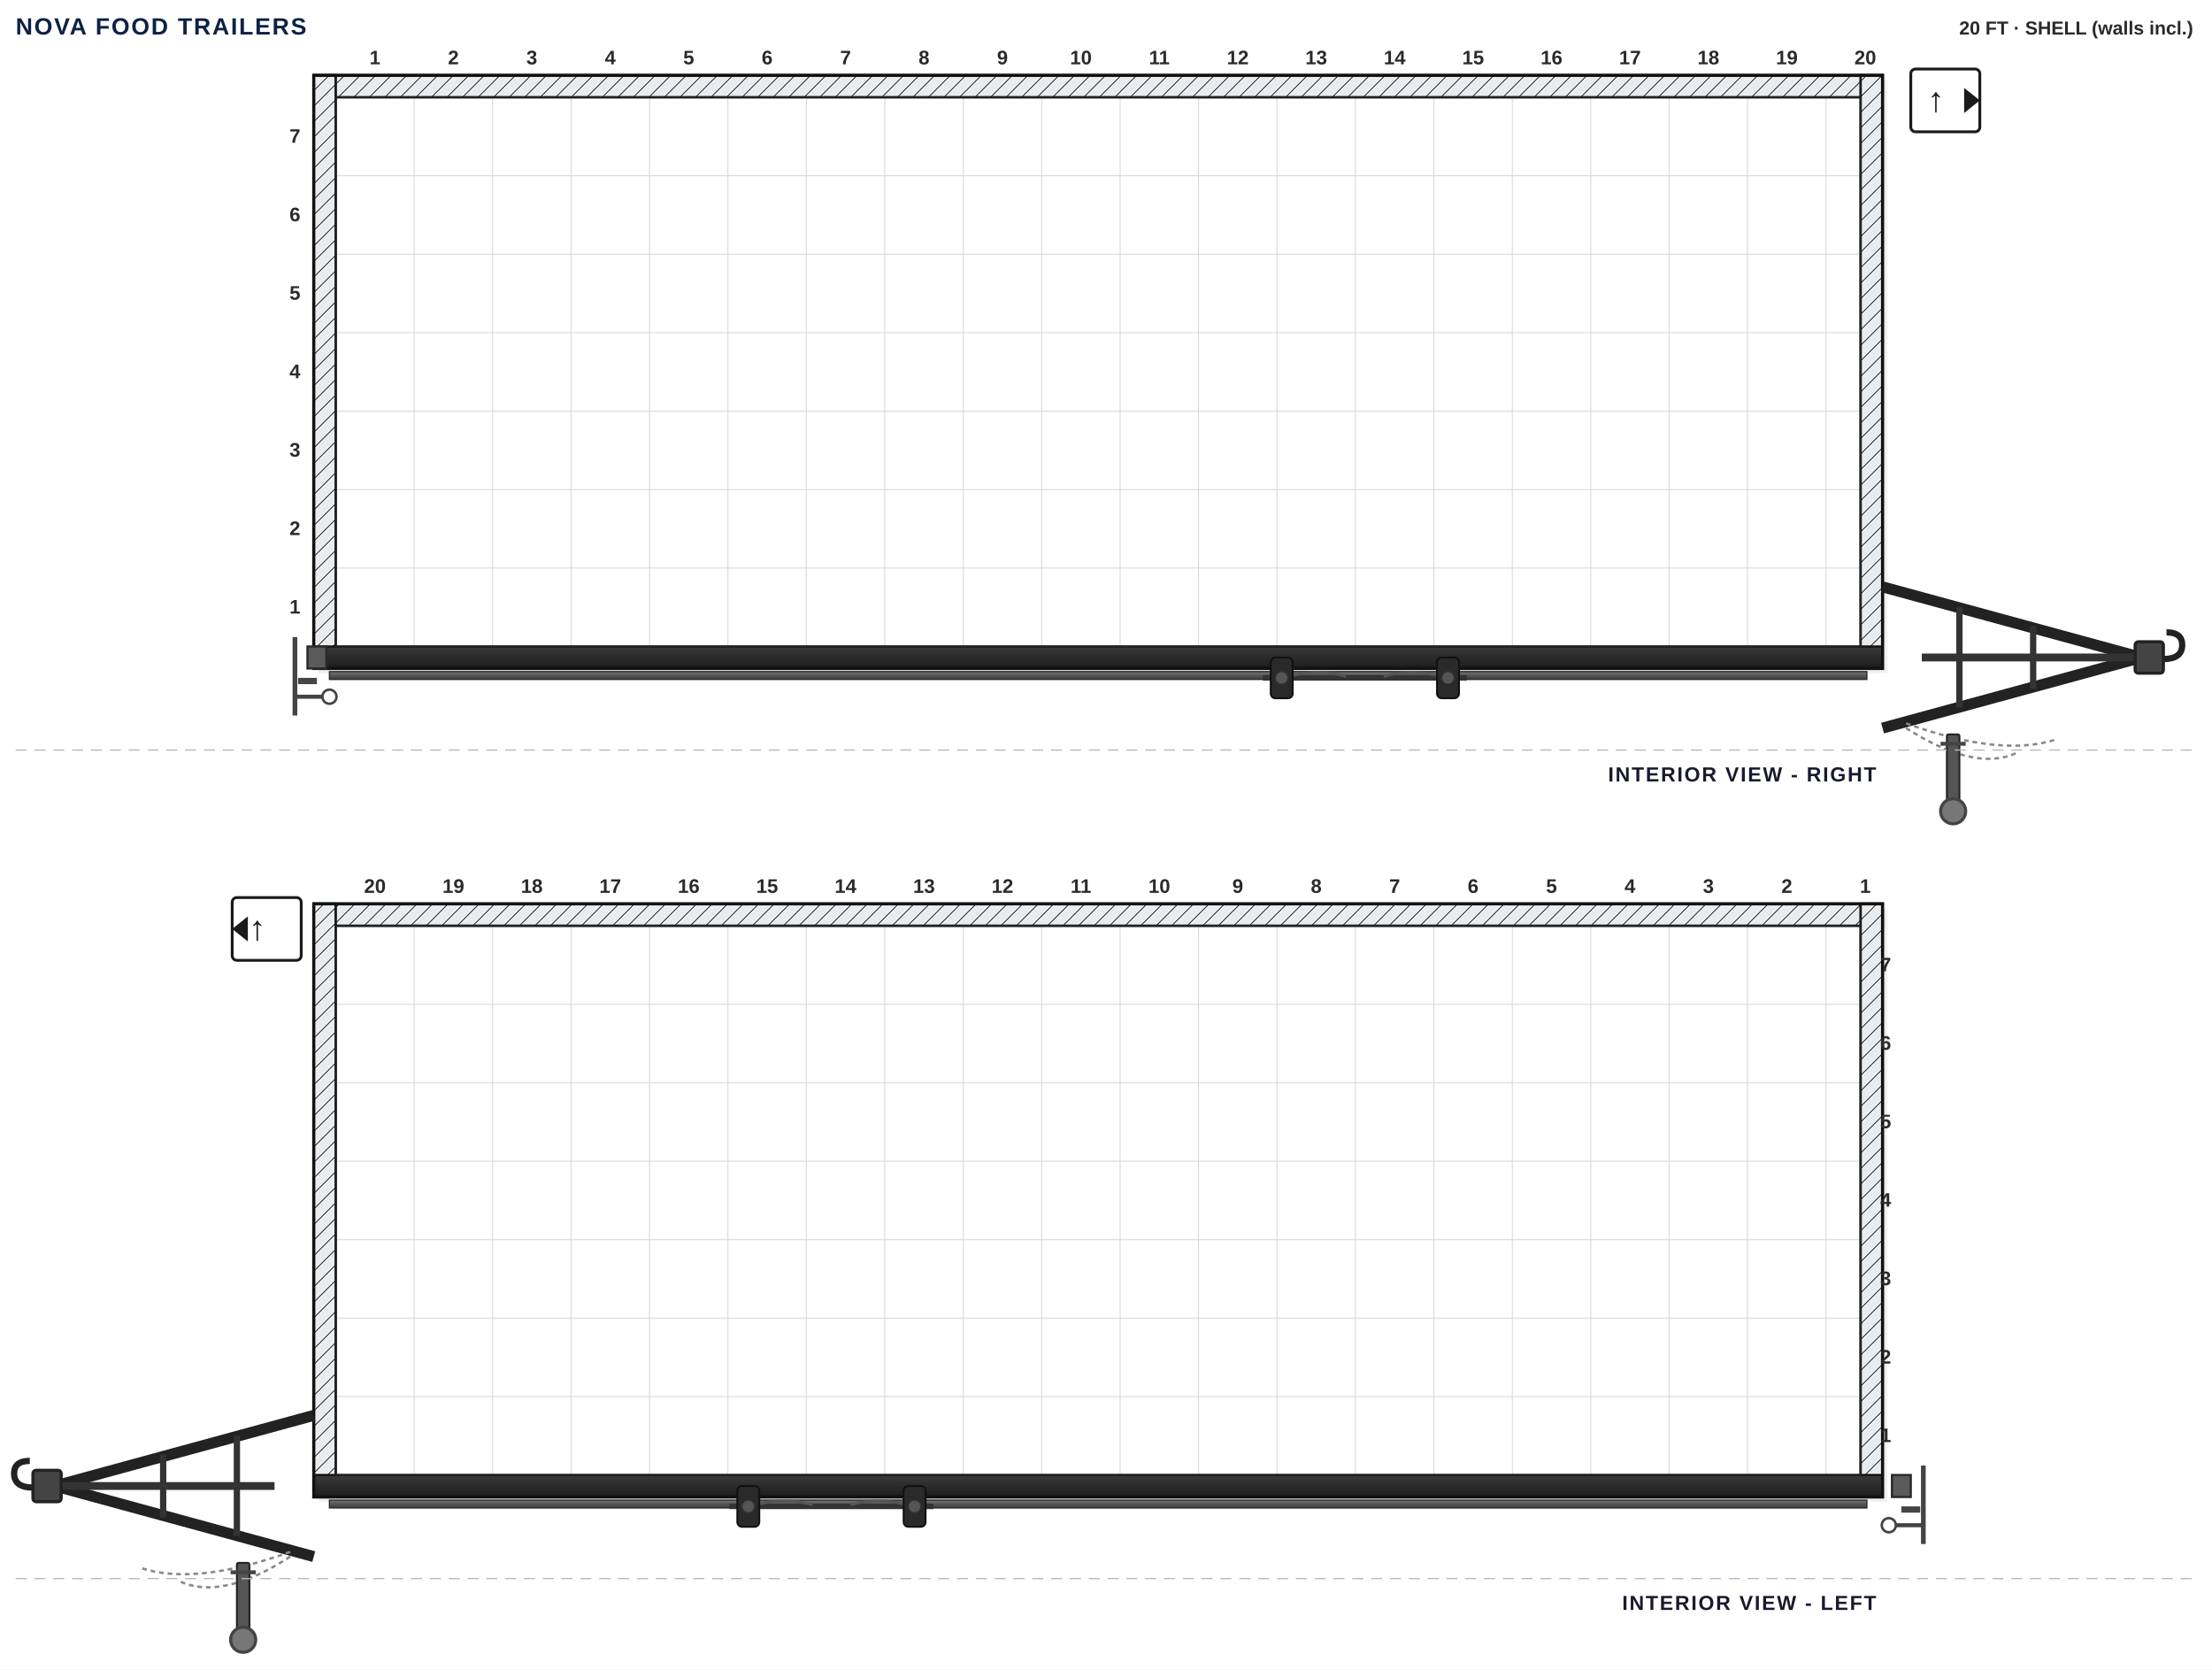
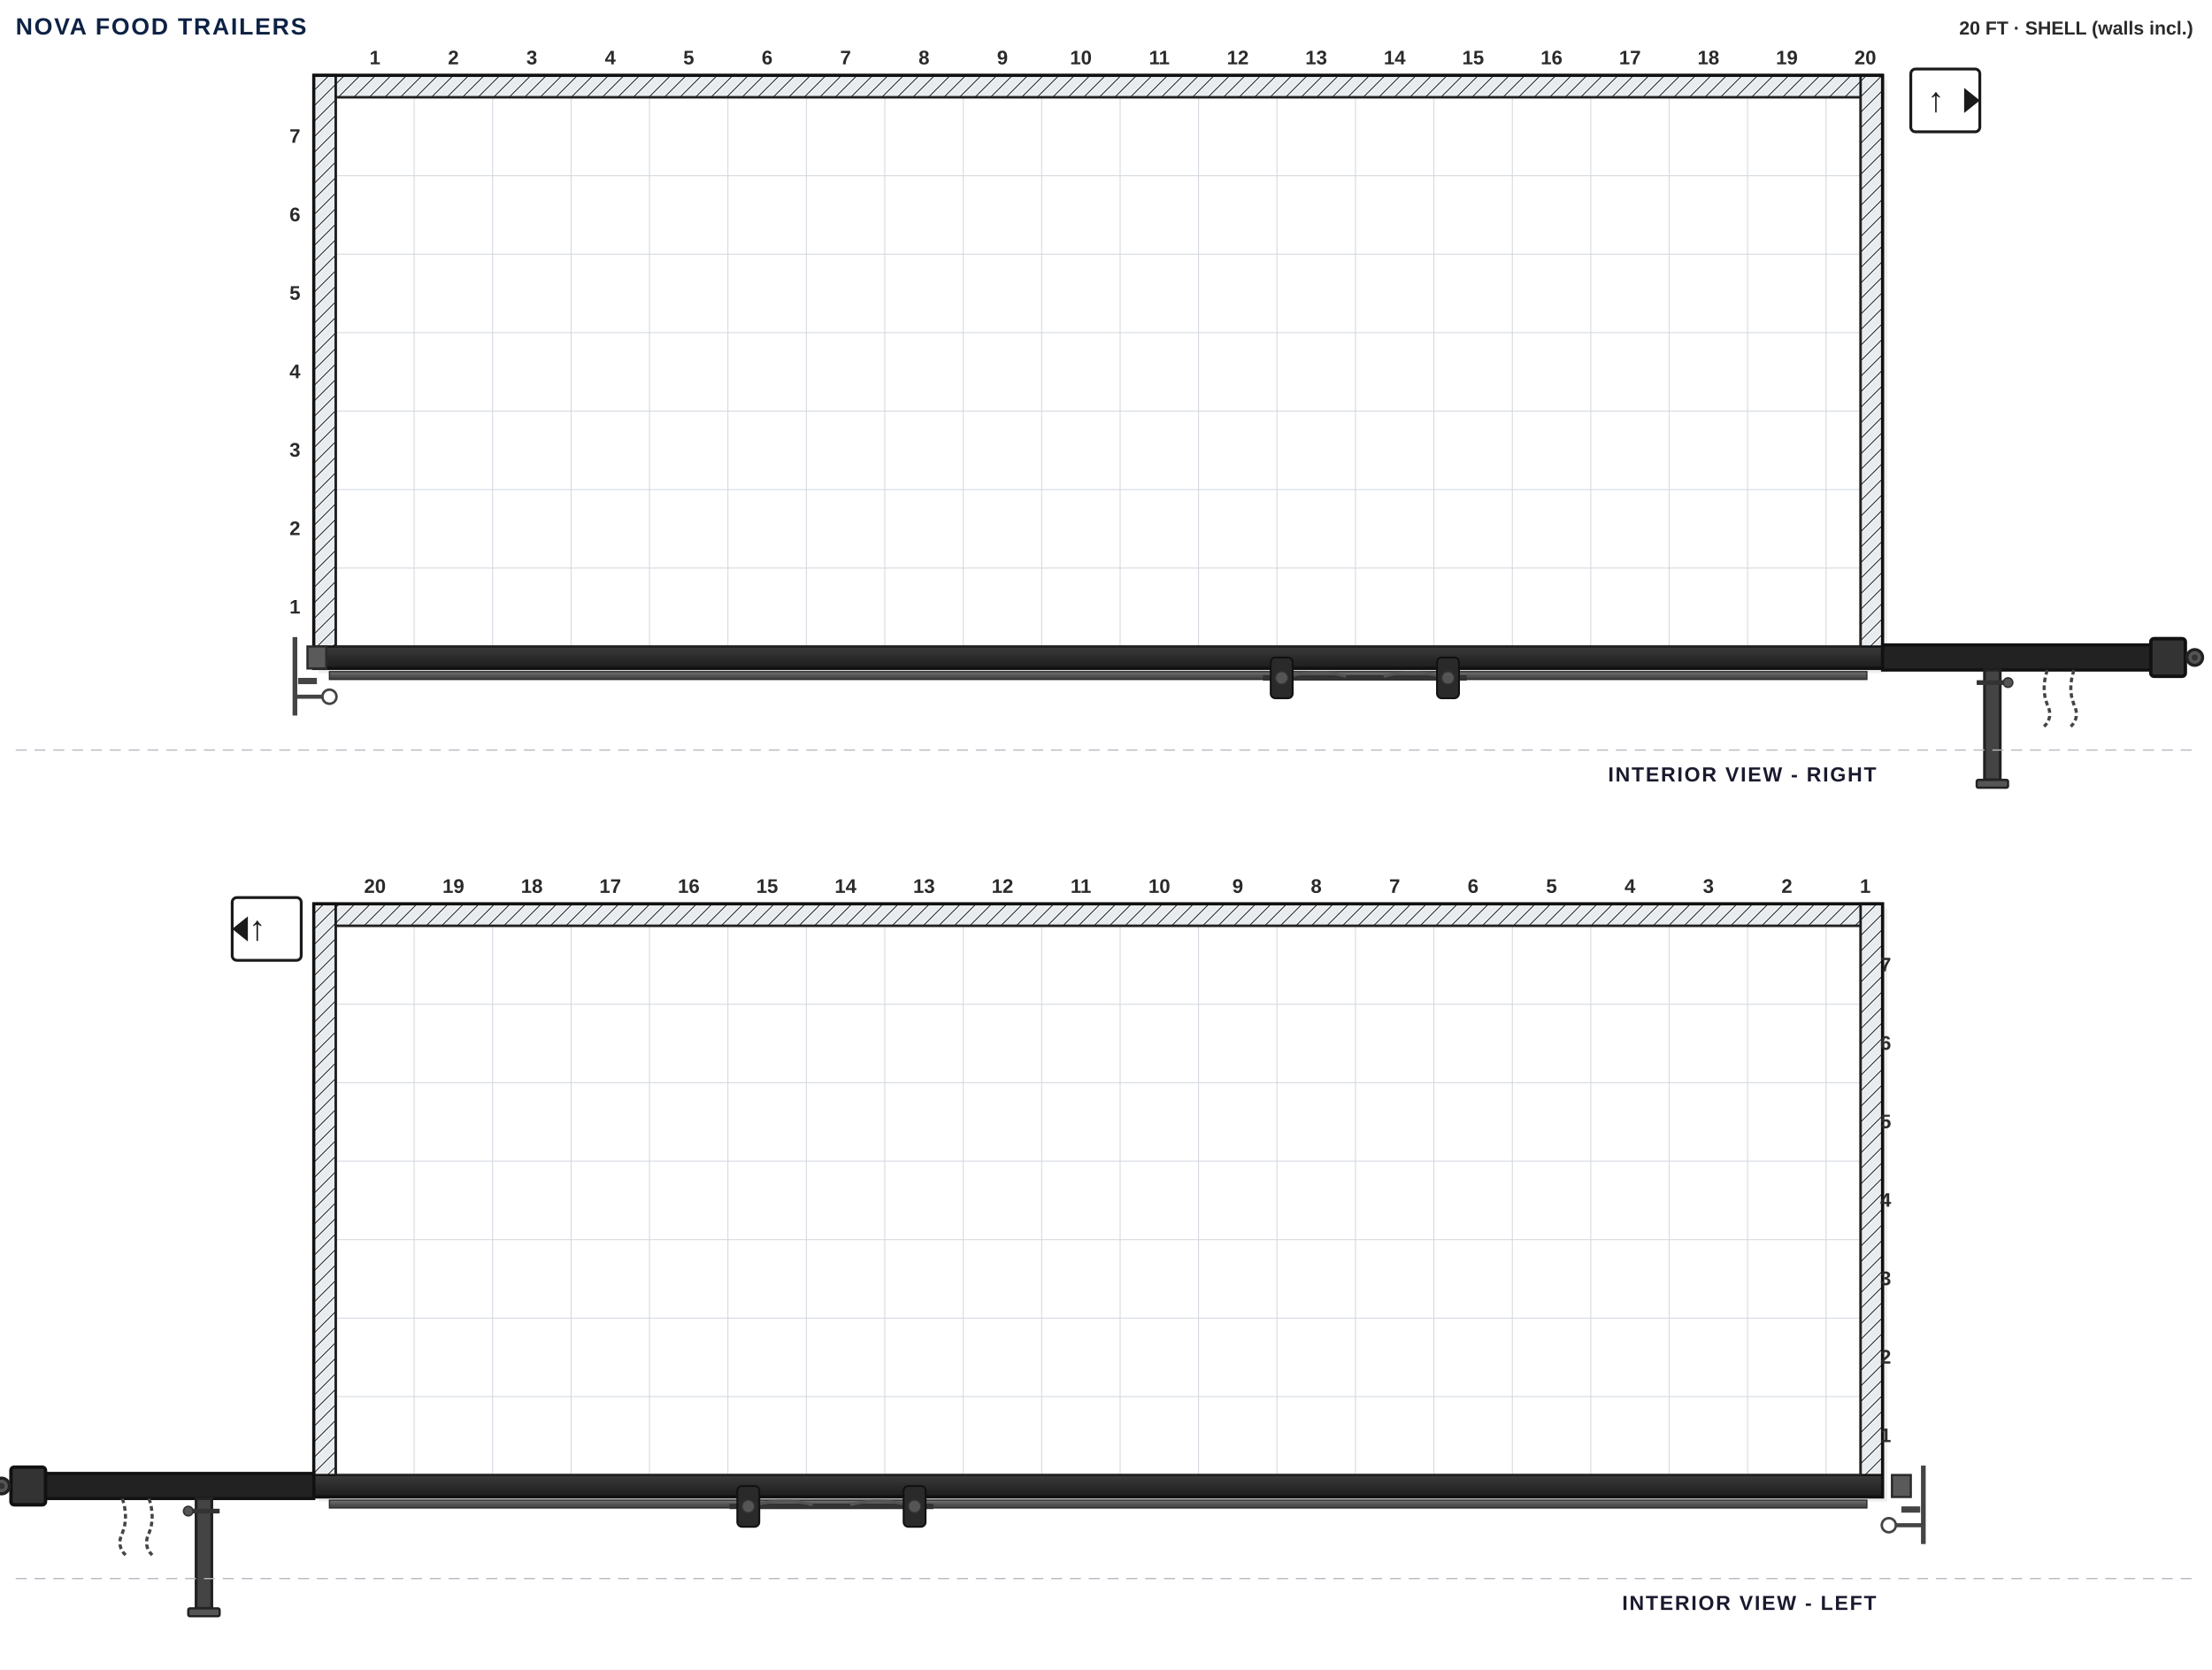
<svg xmlns="http://www.w3.org/2000/svg" viewBox="0 0 1410 1064" width="1410" height="1064" font-family="Arial, Helvetica, sans-serif">
  <defs>
    <pattern id="wall" width="7" height="7" patternUnits="userSpaceOnUse" patternTransform="rotate(45)">
      <rect width="7" height="7" fill="#e9ecef" />
      <line x1="0" y1="0" x2="0" y2="7" stroke="#2b2b2b" stroke-width="1.1" />
    </pattern>
    <linearGradient id="floor" x1="0" y1="0" x2="0" y2="1">
      <stop offset="0%" stop-color="#3a3a3a" />
      <stop offset="100%" stop-color="#1c1c1c" />
    </linearGradient>
    <linearGradient id="metal" x1="0" y1="0" x2="0" y2="1">
      <stop offset="0%" stop-color="#777" />
      <stop offset="50%" stop-color="#555" />
      <stop offset="100%" stop-color="#3d3d3d" />
    </linearGradient>
  </defs>
  <rect width="1410" height="1064" fill="#ffffff" />
  <rect x="203" y="51" width="1000" height="378" fill="#000" opacity="0.06" />
  <rect x="214" y="62" width="972" height="350" fill="#ffffff" />
  <g stroke="#d3d8df" stroke-width="0.6">
    <line x1="264" y1="62" x2="264" y2="412" />
    <line x1="314" y1="62" x2="314" y2="412" />
    <line x1="364" y1="62" x2="364" y2="412" />
    <line x1="414" y1="62" x2="414" y2="412" />
    <line x1="464" y1="62" x2="464" y2="412" />
    <line x1="514" y1="62" x2="514" y2="412" />
    <line x1="564" y1="62" x2="564" y2="412" />
    <line x1="614" y1="62" x2="614" y2="412" />
    <line x1="664" y1="62" x2="664" y2="412" />
    <line x1="714" y1="62" x2="714" y2="412" />
    <line x1="764" y1="62" x2="764" y2="412" />
    <line x1="814" y1="62" x2="814" y2="412" />
    <line x1="864" y1="62" x2="864" y2="412" />
    <line x1="914" y1="62" x2="914" y2="412" />
    <line x1="964" y1="62" x2="964" y2="412" />
    <line x1="1014" y1="62" x2="1014" y2="412" />
    <line x1="1064" y1="62" x2="1064" y2="412" />
    <line x1="1114" y1="62" x2="1114" y2="412" />
    <line x1="1164" y1="62" x2="1164" y2="412" />
    <line x1="214" y1="112" x2="1186" y2="112" />
    <line x1="214" y1="162" x2="1186" y2="162" />
    <line x1="214" y1="212" x2="1186" y2="212" />
    <line x1="214" y1="262" x2="1186" y2="262" />
    <line x1="214" y1="312" x2="1186" y2="312" />
    <line x1="214" y1="362" x2="1186" y2="362" />
  </g>
  <rect x="200" y="48" width="1000" height="14" fill="url(#wall)" stroke="#1a1a1a" stroke-width="1.6" />
  <rect x="200" y="48" width="14" height="378" fill="url(#wall)" stroke="#1a1a1a" stroke-width="1.6" />
  <rect x="1186" y="48" width="14" height="378" fill="url(#wall)" stroke="#1a1a1a" stroke-width="1.6" />
  <rect x="200" y="412" width="1000" height="14" fill="url(#floor)" stroke="#111" stroke-width="1.4" />
  <rect x="200" y="48" width="1000" height="378" fill="none" stroke="#111" stroke-width="2" />
  <rect x="214" y="62" width="972" height="350" fill="none" stroke="#222" stroke-width="1.1" />
  <text x="239.0" y="41" text-anchor="middle" font-size="12.5" font-weight="600" fill="#2a2a2a">1</text>
  <text x="289.0" y="41" text-anchor="middle" font-size="12.5" font-weight="600" fill="#2a2a2a">2</text>
  <text x="339.0" y="41" text-anchor="middle" font-size="12.5" font-weight="600" fill="#2a2a2a">3</text>
  <text x="389.0" y="41" text-anchor="middle" font-size="12.5" font-weight="600" fill="#2a2a2a">4</text>
  <text x="439.0" y="41" text-anchor="middle" font-size="12.5" font-weight="600" fill="#2a2a2a">5</text>
  <text x="489.0" y="41" text-anchor="middle" font-size="12.5" font-weight="600" fill="#2a2a2a">6</text>
  <text x="539.0" y="41" text-anchor="middle" font-size="12.5" font-weight="600" fill="#2a2a2a">7</text>
  <text x="589.0" y="41" text-anchor="middle" font-size="12.5" font-weight="600" fill="#2a2a2a">8</text>
  <text x="639.0" y="41" text-anchor="middle" font-size="12.5" font-weight="600" fill="#2a2a2a">9</text>
  <text x="689.0" y="41" text-anchor="middle" font-size="12.5" font-weight="600" fill="#2a2a2a">10</text>
  <text x="739.0" y="41" text-anchor="middle" font-size="12.5" font-weight="600" fill="#2a2a2a">11</text>
  <text x="789.0" y="41" text-anchor="middle" font-size="12.5" font-weight="600" fill="#2a2a2a">12</text>
  <text x="839.0" y="41" text-anchor="middle" font-size="12.5" font-weight="600" fill="#2a2a2a">13</text>
  <text x="889.0" y="41" text-anchor="middle" font-size="12.5" font-weight="600" fill="#2a2a2a">14</text>
  <text x="939.0" y="41" text-anchor="middle" font-size="12.5" font-weight="600" fill="#2a2a2a">15</text>
  <text x="989.0" y="41" text-anchor="middle" font-size="12.5" font-weight="600" fill="#2a2a2a">16</text>
  <text x="1039.0" y="41" text-anchor="middle" font-size="12.5" font-weight="600" fill="#2a2a2a">17</text>
  <text x="1089.0" y="41" text-anchor="middle" font-size="12.5" font-weight="600" fill="#2a2a2a">18</text>
  <text x="1139.0" y="41" text-anchor="middle" font-size="12.5" font-weight="600" fill="#2a2a2a">19</text>
  <text x="1189.0" y="41" text-anchor="middle" font-size="12.5" font-weight="600" fill="#2a2a2a">20</text>
  <text x="188" y="91.0" text-anchor="middle" font-size="12.5" font-weight="600" fill="#2a2a2a">7</text>
  <text x="188" y="141.0" text-anchor="middle" font-size="12.5" font-weight="600" fill="#2a2a2a">6</text>
  <text x="188" y="191.0" text-anchor="middle" font-size="12.5" font-weight="600" fill="#2a2a2a">5</text>
  <text x="188" y="241.0" text-anchor="middle" font-size="12.5" font-weight="600" fill="#2a2a2a">4</text>
  <text x="188" y="291.0" text-anchor="middle" font-size="12.5" font-weight="600" fill="#2a2a2a">3</text>
  <text x="188" y="341.0" text-anchor="middle" font-size="12.5" font-weight="600" fill="#2a2a2a">2</text>
  <text x="188" y="391.0" text-anchor="middle" font-size="12.5" font-weight="600" fill="#2a2a2a">1</text>
  <rect x="196" y="412" width="12" height="14" fill="#5a5a5a" stroke="#2a2a2a" stroke-width="1.4" />
  <line x1="188" y1="406" x2="188" y2="456" stroke="#444" stroke-width="3" />
  <line x1="188" y1="444" x2="206" y2="444" stroke="#444" stroke-width="2.6" />
  <line x1="190" y1="434" x2="202" y2="434" stroke="#444" stroke-width="4" />
  <circle cx="210" cy="444" r="4.5" fill="none" stroke="#444" stroke-width="1.6" />
  <rect x="210" y="428" width="980" height="5" fill="url(#metal)" stroke="#2a2a2a" stroke-width="0.8" />
  <line x1="805" y1="432" x2="935" y2="432" stroke="#333" stroke-width="3.5" />
  <path d="M822,431 Q840,426 858,431" fill="none" stroke="#555" stroke-width="1.8" />
  <path d="M882,431 Q900,426 918,431" fill="none" stroke="#555" stroke-width="1.8" />
  <rect x="810" y="419" width="14" height="26" rx="3" fill="#2a2a2a" stroke="#111" stroke-width="1.2" />
  <circle cx="817" cy="432" r="4" fill="#555" stroke="#333" stroke-width="0.8" />
  <rect x="916" y="419" width="14" height="26" rx="3" fill="#2a2a2a" stroke="#111" stroke-width="1.2" />
  <circle cx="923" cy="432" r="4" fill="#555" stroke="#333" stroke-width="0.8" />
-   <line x1="1200" y1="374" x2="1365" y2="419" stroke="#222" stroke-width="7" />
-   <line x1="1200" y1="464" x2="1365" y2="419" stroke="#222" stroke-width="7" />
-   <line x1="1249" y1="387" x2="1249" y2="451" stroke="#333" stroke-width="4" />
-   <line x1="1296" y1="399" x2="1296" y2="439" stroke="#333" stroke-width="4" />
-   <line x1="1225" y1="419" x2="1361" y2="419" stroke="#333" stroke-width="5" />
-   <rect x="1361" y="409" width="18" height="20" rx="2" fill="#444" stroke="#222" stroke-width="2" />
-   <path d="M1379,420 q12,0 12,-9 q0,-8 -10,-8" fill="none" stroke="#222" stroke-width="4" />
-   <path d="M1215,461 q61.25,22 96.25,10" fill="none" stroke="#888" stroke-width="1.5" stroke-dasharray="3,2.5" />
-   <path d="M1215,464 q43.75,28 70.0,16" fill="none" stroke="#888" stroke-width="1.5" stroke-dasharray="3,2.5" />
-   <rect x="1241" y="468" width="8" height="42" rx="1" fill="#555" stroke="#222" stroke-width="1.2" />
-   <circle cx="1245" cy="517" r="8" fill="#777" stroke="#444" stroke-width="2" />
-   <line x1="1237" y1="474" x2="1253" y2="474" stroke="#444" stroke-width="2.5" />
+   <rect x="1200" y="411" width="175" height="16" fill="#222" stroke="#111" stroke-width="2" />
+   <rect x="1371" y="407" width="22" height="24" rx="2" fill="#333" stroke="#111" stroke-width="2.2" />
+   <circle cx="1399" cy="419" r="5" fill="#555" stroke="#222" stroke-width="2" />
+   <circle cx="1399" cy="419" r="2" fill="#333" />
+   <rect x="1265" y="427" width="10" height="70" fill="#444" stroke="#222" stroke-width="1.8" />
+   <rect x="1260" y="497" width="20" height="5" rx="1" fill="#555" stroke="#222" stroke-width="1.4" />
+   <line x1="1260" y1="435" x2="1280" y2="435" stroke="#333" stroke-width="3" />
+   <circle cx="1280" cy="435" r="3" fill="#555" stroke="#333" stroke-width="1" />
+   <path d="M1305,427 q-4,12 0,22 q4,8 -2,14" fill="none" stroke="#444" stroke-width="2" stroke-dasharray="3,2" />
+   <path d="M1322,427 q-4,12 0,22 q4,8 -2,14" fill="none" stroke="#444" stroke-width="2" stroke-dasharray="3,2" />
  <line x1="10" y1="478" x2="1400" y2="478" stroke="#b4bac1" stroke-width="0.8" stroke-dasharray="7,5" />
  <text x="1196" y="498" text-anchor="end" font-size="13" font-weight="700" fill="#1a1a2e" letter-spacing="1">INTERIOR VIEW - RIGHT</text>
  <rect x="1218" y="44" width="44" height="40" rx="3" fill="#fff" stroke="#1a1a1a" stroke-width="1.8" />
  <text x="1234" y="71" text-anchor="middle" font-size="22" fill="#1a1a1a">↑</text>
  <polygon points="1252,56 1262,64 1252,72" fill="#1a1a1a" />
  <rect x="203" y="579" width="1000" height="378" fill="#000" opacity="0.06" />
  <rect x="214" y="590" width="972" height="350" fill="#ffffff" />
  <g stroke="#d3d8df" stroke-width="0.6">
    <line x1="264" y1="590" x2="264" y2="940" />
    <line x1="314" y1="590" x2="314" y2="940" />
    <line x1="364" y1="590" x2="364" y2="940" />
    <line x1="414" y1="590" x2="414" y2="940" />
    <line x1="464" y1="590" x2="464" y2="940" />
    <line x1="514" y1="590" x2="514" y2="940" />
    <line x1="564" y1="590" x2="564" y2="940" />
    <line x1="614" y1="590" x2="614" y2="940" />
    <line x1="664" y1="590" x2="664" y2="940" />
    <line x1="714" y1="590" x2="714" y2="940" />
    <line x1="764" y1="590" x2="764" y2="940" />
    <line x1="814" y1="590" x2="814" y2="940" />
    <line x1="864" y1="590" x2="864" y2="940" />
    <line x1="914" y1="590" x2="914" y2="940" />
    <line x1="964" y1="590" x2="964" y2="940" />
    <line x1="1014" y1="590" x2="1014" y2="940" />
    <line x1="1064" y1="590" x2="1064" y2="940" />
    <line x1="1114" y1="590" x2="1114" y2="940" />
    <line x1="1164" y1="590" x2="1164" y2="940" />
    <line x1="214" y1="640" x2="1186" y2="640" />
    <line x1="214" y1="690" x2="1186" y2="690" />
    <line x1="214" y1="740" x2="1186" y2="740" />
    <line x1="214" y1="790" x2="1186" y2="790" />
    <line x1="214" y1="840" x2="1186" y2="840" />
    <line x1="214" y1="890" x2="1186" y2="890" />
  </g>
  <rect x="200" y="576" width="1000" height="14" fill="url(#wall)" stroke="#1a1a1a" stroke-width="1.6" />
  <rect x="200" y="576" width="14" height="378" fill="url(#wall)" stroke="#1a1a1a" stroke-width="1.6" />
  <rect x="1186" y="576" width="14" height="378" fill="url(#wall)" stroke="#1a1a1a" stroke-width="1.6" />
  <rect x="200" y="940" width="1000" height="14" fill="url(#floor)" stroke="#111" stroke-width="1.4" />
  <rect x="200" y="576" width="1000" height="378" fill="none" stroke="#111" stroke-width="2" />
  <rect x="214" y="590" width="972" height="350" fill="none" stroke="#222" stroke-width="1.1" />
  <text x="239.0" y="569" text-anchor="middle" font-size="12.5" font-weight="600" fill="#2a2a2a">20</text>
  <text x="289.0" y="569" text-anchor="middle" font-size="12.5" font-weight="600" fill="#2a2a2a">19</text>
  <text x="339.0" y="569" text-anchor="middle" font-size="12.5" font-weight="600" fill="#2a2a2a">18</text>
  <text x="389.0" y="569" text-anchor="middle" font-size="12.5" font-weight="600" fill="#2a2a2a">17</text>
  <text x="439.0" y="569" text-anchor="middle" font-size="12.5" font-weight="600" fill="#2a2a2a">16</text>
  <text x="489.0" y="569" text-anchor="middle" font-size="12.5" font-weight="600" fill="#2a2a2a">15</text>
  <text x="539.0" y="569" text-anchor="middle" font-size="12.5" font-weight="600" fill="#2a2a2a">14</text>
  <text x="589.0" y="569" text-anchor="middle" font-size="12.5" font-weight="600" fill="#2a2a2a">13</text>
  <text x="639.0" y="569" text-anchor="middle" font-size="12.5" font-weight="600" fill="#2a2a2a">12</text>
  <text x="689.0" y="569" text-anchor="middle" font-size="12.5" font-weight="600" fill="#2a2a2a">11</text>
  <text x="739.0" y="569" text-anchor="middle" font-size="12.5" font-weight="600" fill="#2a2a2a">10</text>
  <text x="789.0" y="569" text-anchor="middle" font-size="12.5" font-weight="600" fill="#2a2a2a">9</text>
  <text x="839.0" y="569" text-anchor="middle" font-size="12.5" font-weight="600" fill="#2a2a2a">8</text>
  <text x="889.0" y="569" text-anchor="middle" font-size="12.5" font-weight="600" fill="#2a2a2a">7</text>
  <text x="939.0" y="569" text-anchor="middle" font-size="12.5" font-weight="600" fill="#2a2a2a">6</text>
  <text x="989.0" y="569" text-anchor="middle" font-size="12.5" font-weight="600" fill="#2a2a2a">5</text>
  <text x="1039.0" y="569" text-anchor="middle" font-size="12.5" font-weight="600" fill="#2a2a2a">4</text>
  <text x="1089.0" y="569" text-anchor="middle" font-size="12.5" font-weight="600" fill="#2a2a2a">3</text>
  <text x="1139.0" y="569" text-anchor="middle" font-size="12.5" font-weight="600" fill="#2a2a2a">2</text>
  <text x="1189.0" y="569" text-anchor="middle" font-size="12.5" font-weight="600" fill="#2a2a2a">1</text>
  <text x="1202" y="619.0" text-anchor="middle" font-size="12.5" font-weight="600" fill="#2a2a2a">7</text>
  <text x="1202" y="669.0" text-anchor="middle" font-size="12.5" font-weight="600" fill="#2a2a2a">6</text>
  <text x="1202" y="719.0" text-anchor="middle" font-size="12.5" font-weight="600" fill="#2a2a2a">5</text>
  <text x="1202" y="769.0" text-anchor="middle" font-size="12.5" font-weight="600" fill="#2a2a2a">4</text>
  <text x="1202" y="819.0" text-anchor="middle" font-size="12.5" font-weight="600" fill="#2a2a2a">3</text>
  <text x="1202" y="869.0" text-anchor="middle" font-size="12.5" font-weight="600" fill="#2a2a2a">2</text>
  <text x="1202" y="919.0" text-anchor="middle" font-size="12.5" font-weight="600" fill="#2a2a2a">1</text>
  <rect x="1206" y="940" width="12" height="14" fill="#5a5a5a" stroke="#2a2a2a" stroke-width="1.4" />
  <line x1="1226" y1="934" x2="1226" y2="984" stroke="#444" stroke-width="3" />
  <line x1="1208" y1="972" x2="1226" y2="972" stroke="#444" stroke-width="2.6" />
  <line x1="1212" y1="962" x2="1224" y2="962" stroke="#444" stroke-width="4" />
  <circle cx="1204" cy="972" r="4.5" fill="none" stroke="#444" stroke-width="1.6" />
  <rect x="210" y="956" width="980" height="5" fill="url(#metal)" stroke="#2a2a2a" stroke-width="0.8" />
  <line x1="465" y1="960" x2="595" y2="960" stroke="#333" stroke-width="3.5" />
  <path d="M482,959 Q500,954 518,959" fill="none" stroke="#555" stroke-width="1.8" />
  <path d="M542,959 Q560,954 578,959" fill="none" stroke="#555" stroke-width="1.8" />
  <rect x="470" y="947" width="14" height="26" rx="3" fill="#2a2a2a" stroke="#111" stroke-width="1.2" />
  <circle cx="477" cy="960" r="4" fill="#555" stroke="#333" stroke-width="0.8" />
  <rect x="576" y="947" width="14" height="26" rx="3" fill="#2a2a2a" stroke="#111" stroke-width="1.2" />
  <circle cx="583" cy="960" r="4" fill="#555" stroke="#333" stroke-width="0.8" />
-   <line x1="200" y1="902" x2="35" y2="947" stroke="#222" stroke-width="7" />
-   <line x1="200" y1="992" x2="35" y2="947" stroke="#222" stroke-width="7" />
-   <line x1="151" y1="915" x2="151" y2="979" stroke="#333" stroke-width="4" />
-   <line x1="104" y1="927" x2="104" y2="967" stroke="#333" stroke-width="4" />
-   <line x1="175" y1="947" x2="39" y2="947" stroke="#333" stroke-width="5" />
-   <rect x="21" y="937" width="18" height="20" rx="2" fill="#444" stroke="#222" stroke-width="2" />
-   <path d="M21,948 q-12,0 -12,-9 q0,-8 10,-8" fill="none" stroke="#222" stroke-width="4" />
-   <path d="M185,989 q-61,22 -96,10" fill="none" stroke="#888" stroke-width="1.5" stroke-dasharray="3,2.5" />
-   <path d="M185,992 q-43,28 -70,16" fill="none" stroke="#888" stroke-width="1.5" stroke-dasharray="3,2.5" />
-   <rect x="151" y="996" width="8" height="42" rx="1" fill="#555" stroke="#222" stroke-width="1.2" />
-   <circle cx="155" cy="1045" r="8" fill="#777" stroke="#444" stroke-width="2" />
-   <line x1="147" y1="1002" x2="163" y2="1002" stroke="#444" stroke-width="2.5" />
+   <rect x="25" y="939" width="175" height="16" fill="#222" stroke="#111" stroke-width="2" />
+   <rect x="7" y="935" width="22" height="24" rx="2" fill="#333" stroke="#111" stroke-width="2.2" />
+   <circle cx="1" cy="947" r="5" fill="#555" stroke="#222" stroke-width="2" />
+   <circle cx="1" cy="947" r="2" fill="#333" />
+   <rect x="125" y="955" width="10" height="70" fill="#444" stroke="#222" stroke-width="1.8" />
+   <rect x="120" y="1025" width="20" height="5" rx="1" fill="#555" stroke="#222" stroke-width="1.4" />
+   <line x1="120" y1="963" x2="140" y2="963" stroke="#333" stroke-width="3" />
+   <circle cx="120" cy="963" r="3" fill="#555" stroke="#333" stroke-width="1" />
+   <path d="M95,955 q4,12 0,22 q-4,8 2,14" fill="none" stroke="#444" stroke-width="2" stroke-dasharray="3,2" />
+   <path d="M78,955 q4,12 0,22 q-4,8 2,14" fill="none" stroke="#444" stroke-width="2" stroke-dasharray="3,2" />
  <line x1="10" y1="1006" x2="1400" y2="1006" stroke="#b4bac1" stroke-width="0.8" stroke-dasharray="7,5" />
  <text x="1196" y="1026" text-anchor="end" font-size="13" font-weight="700" fill="#1a1a2e" letter-spacing="1">INTERIOR VIEW - LEFT</text>
  <rect x="148" y="572" width="44" height="40" rx="3" fill="#fff" stroke="#1a1a1a" stroke-width="1.8" />
  <text x="164" y="599" text-anchor="middle" font-size="22" fill="#1a1a1a">↑</text>
  <polygon points="158,584 148,592 158,600" fill="#1a1a1a" />
  <text x="10" y="22" font-size="15" font-weight="800" fill="#0D2244" letter-spacing="1">NOVA FOOD TRAILERS</text>
  <text x="1398" y="22" text-anchor="end" font-size="12" font-weight="700" fill="#2a2a2a">20 FT · SHELL (walls incl.)</text>
</svg>
